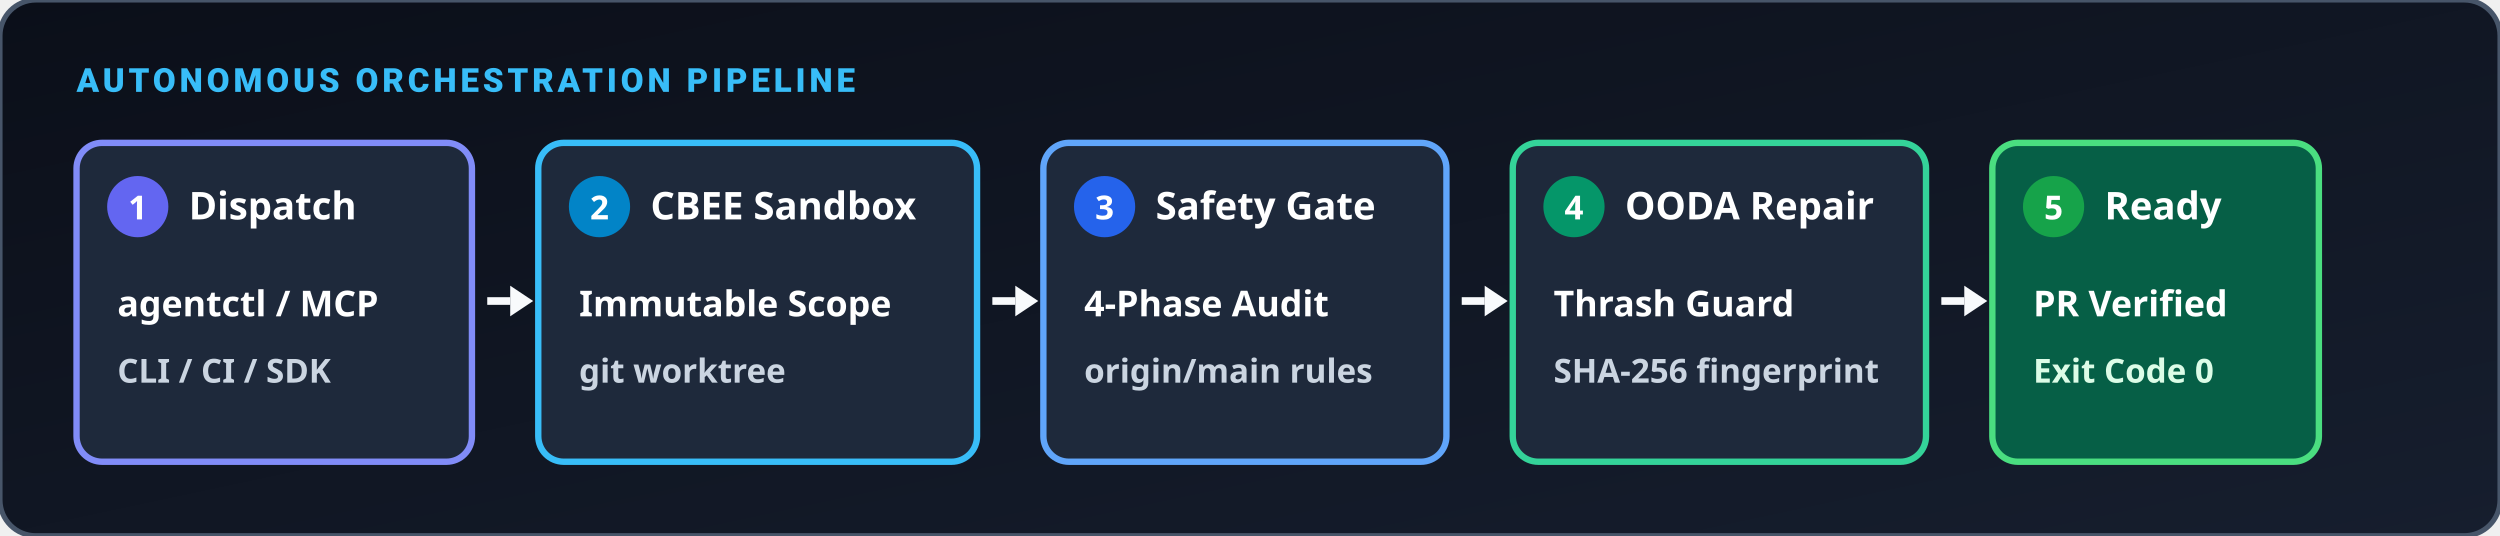
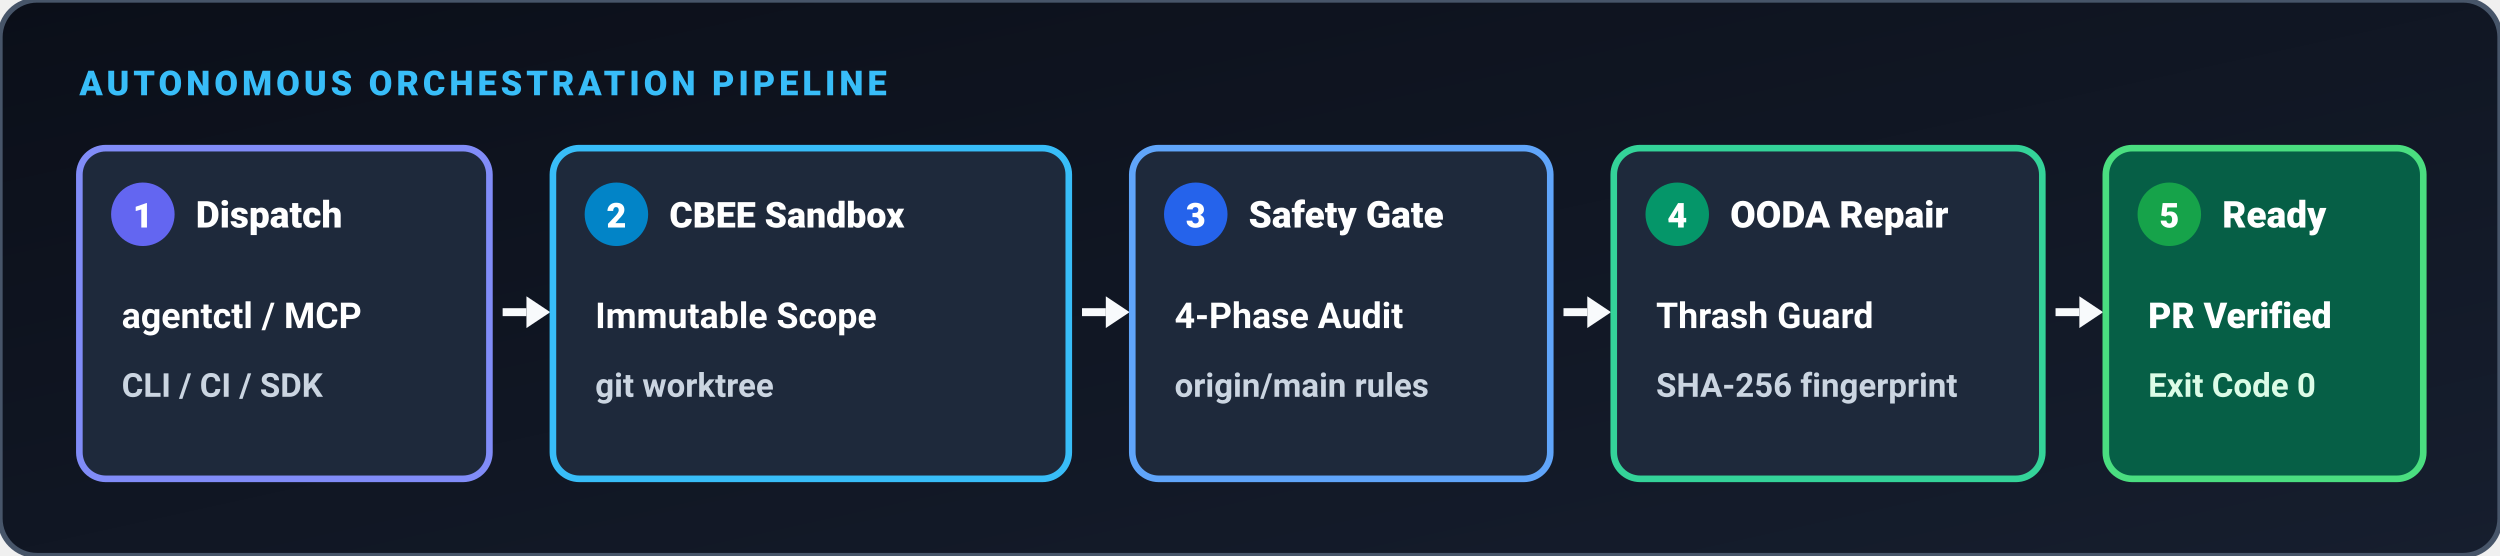
- <svg xmlns="http://www.w3.org/2000/svg" viewBox="0 0 980 210" width="100%" height="100%">
+ <svg xmlns="http://www.w3.org/2000/svg" viewBox="0 0 945 210" width="100%" height="100%">
  <defs>
    <linearGradient id="bg-grad" x1="0%" y1="0%" x2="100%" y2="100%">
      <stop offset="0%" stop-color="#0b0f19" />
      <stop offset="100%" stop-color="#161e2e" />
    </linearGradient>
  </defs>
-   <rect width="980" height="210" rx="14" fill="url(#bg-grad)" stroke="#475569" stroke-width="2" />
+   <rect width="945" height="210" rx="14" fill="url(#bg-grad)" stroke="#475569" stroke-width="2" />
  <text x="30" y="36" fill="#38bdf8" font-family="-apple-system, BlinkMacSystemFont, 'Segoe UI', Roboto, sans-serif" font-size="13" font-weight="900" letter-spacing="1.5">AUTONOMOUS ORCHESTRATION PIPELINE</text>
  <g transform="translate(30, 56)">
    <rect width="155" height="125" rx="10" fill="#1e293b" stroke="#818cf8" stroke-width="2.5" />
    <circle cx="24" cy="25" r="12" fill="#6366f1" />
-     <text x="24" y="30" text-anchor="middle" fill="#ffffff" font-family="sans-serif" font-size="13" font-weight="900">1</text>
-     <text x="44" y="30" fill="#ffffff" font-family="sans-serif" font-size="15" font-weight="800">Dispatch</text>
-     <text x="16" y="68" fill="#ffffff" font-family="sans-serif" font-size="14" font-weight="700">agentctl / MCP</text>
-     <text x="16" y="94" fill="#cbd5e1" font-family="sans-serif" font-size="13" font-weight="600">CLI / CI / SDK</text>
+     <text x="24" y="30" text-anchor="middle" fill="#ffffff" font-family="-apple-system, BlinkMacSystemFont, 'Segoe UI', Roboto, sans-serif" font-size="13" font-weight="900">1</text>
+     <text x="44" y="30" fill="#ffffff" font-family="-apple-system, BlinkMacSystemFont, 'Segoe UI', Roboto, sans-serif" font-size="14" font-weight="800">Dispatch</text>
+     <text x="16" y="68" fill="#ffffff" font-family="-apple-system, BlinkMacSystemFont, 'Segoe UI', Roboto, sans-serif" font-size="13.5" font-weight="700">agentctl / MCP</text>
+     <text x="16" y="94" fill="#cbd5e1" font-family="-apple-system, BlinkMacSystemFont, 'Segoe UI', Roboto, sans-serif" font-size="12.5" font-weight="600">CLI / CI / SDK</text>
  </g>
-   <path d="M 191 118 L 200 118" stroke="#f8fafc" stroke-width="3" />
-   <polygon points="200,112 209,118 200,124" fill="#f8fafc" />
-   <g transform="translate(211, 56)">
-     <rect width="172" height="125" rx="10" fill="#1e293b" stroke="#38bdf8" stroke-width="2.5" />
+   <path d="M 190 118 L 199 118" stroke="#f8fafc" stroke-width="3" />
+   <polygon points="199,112 208,118 199,124" fill="#f8fafc" />
+   <g transform="translate(209, 56)">
+     <rect width="195" height="125" rx="10" fill="#1e293b" stroke="#38bdf8" stroke-width="2.5" />
    <circle cx="24" cy="25" r="12" fill="#0284c7" />
-     <text x="24" y="30" text-anchor="middle" fill="#ffffff" font-family="sans-serif" font-size="13" font-weight="900">2</text>
-     <text x="44" y="30" fill="#ffffff" font-family="sans-serif" font-size="15" font-weight="800">CBEE Sandbox</text>
-     <text x="16" y="68" fill="#ffffff" font-family="sans-serif" font-size="14" font-weight="700">Immutable Scope</text>
-     <text x="16" y="94" fill="#cbd5e1" font-family="sans-serif" font-size="13" font-weight="600">git worktree</text>
+     <text x="24" y="30" text-anchor="middle" fill="#ffffff" font-family="-apple-system, BlinkMacSystemFont, 'Segoe UI', Roboto, sans-serif" font-size="13" font-weight="900">2</text>
+     <text x="44" y="30" fill="#ffffff" font-family="-apple-system, BlinkMacSystemFont, 'Segoe UI', Roboto, sans-serif" font-size="13.5" font-weight="800">CBEE Sandbox</text>
+     <text x="16" y="68" fill="#ffffff" font-family="-apple-system, BlinkMacSystemFont, 'Segoe UI', Roboto, sans-serif" font-size="13.5" font-weight="700">Immutable Scope</text>
+     <text x="16" y="94" fill="#cbd5e1" font-family="-apple-system, BlinkMacSystemFont, 'Segoe UI', Roboto, sans-serif" font-size="12.5" font-weight="600">git worktree</text>
  </g>
-   <path d="M 389 118 L 398 118" stroke="#f8fafc" stroke-width="3" />
-   <polygon points="398,112 407,118 398,124" fill="#f8fafc" />
-   <g transform="translate(409, 56)">
+   <path d="M 409 118 L 418 118" stroke="#f8fafc" stroke-width="3" />
+   <polygon points="418,112 427,118 418,124" fill="#f8fafc" />
+   <g transform="translate(428, 56)">
    <rect width="158" height="125" rx="10" fill="#1e293b" stroke="#60a5fa" stroke-width="2.5" />
    <circle cx="24" cy="25" r="12" fill="#2563eb" />
-     <text x="24" y="30" text-anchor="middle" fill="#ffffff" font-family="sans-serif" font-size="13" font-weight="900">3</text>
-     <text x="44" y="30" fill="#ffffff" font-family="sans-serif" font-size="15" font-weight="800">Safety Gate</text>
-     <text x="16" y="68" fill="#ffffff" font-family="sans-serif" font-size="14" font-weight="700">4-Phase Audit</text>
-     <text x="16" y="94" fill="#cbd5e1" font-family="sans-serif" font-size="13" font-weight="600">origin/main rules</text>
+     <text x="24" y="30" text-anchor="middle" fill="#ffffff" font-family="-apple-system, BlinkMacSystemFont, 'Segoe UI', Roboto, sans-serif" font-size="13" font-weight="900">3</text>
+     <text x="44" y="30" fill="#ffffff" font-family="-apple-system, BlinkMacSystemFont, 'Segoe UI', Roboto, sans-serif" font-size="14" font-weight="800">Safety Gate</text>
+     <text x="16" y="68" fill="#ffffff" font-family="-apple-system, BlinkMacSystemFont, 'Segoe UI', Roboto, sans-serif" font-size="13.5" font-weight="700">4-Phase Audit</text>
+     <text x="16" y="94" fill="#cbd5e1" font-family="-apple-system, BlinkMacSystemFont, 'Segoe UI', Roboto, sans-serif" font-size="12.5" font-weight="600">origin/main rules</text>
  </g>
-   <path d="M 573 118 L 582 118" stroke="#f8fafc" stroke-width="3" />
-   <polygon points="582,112 591,118 582,124" fill="#f8fafc" />
-   <g transform="translate(593, 56)">
+   <path d="M 591 118 L 600 118" stroke="#f8fafc" stroke-width="3" />
+   <polygon points="600,112 609,118 600,124" fill="#f8fafc" />
+   <g transform="translate(610, 56)">
    <rect width="162" height="125" rx="10" fill="#1e293b" stroke="#34d399" stroke-width="2.5" />
    <circle cx="24" cy="25" r="12" fill="#059669" />
-     <text x="24" y="30" text-anchor="middle" fill="#ffffff" font-family="sans-serif" font-size="13" font-weight="900">4</text>
-     <text x="44" y="30" fill="#ffffff" font-family="sans-serif" font-size="15" font-weight="800">OODA Repair</text>
-     <text x="16" y="68" fill="#ffffff" font-family="sans-serif" font-size="14" font-weight="700">Thrash Guard</text>
-     <text x="16" y="94" fill="#cbd5e1" font-family="sans-serif" font-size="13" font-weight="600">SHA-256 fingerprint</text>
+     <text x="24" y="30" text-anchor="middle" fill="#ffffff" font-family="-apple-system, BlinkMacSystemFont, 'Segoe UI', Roboto, sans-serif" font-size="13" font-weight="900">4</text>
+     <text x="44" y="30" fill="#ffffff" font-family="-apple-system, BlinkMacSystemFont, 'Segoe UI', Roboto, sans-serif" font-size="14" font-weight="800">OODA Repair</text>
+     <text x="16" y="68" fill="#ffffff" font-family="-apple-system, BlinkMacSystemFont, 'Segoe UI', Roboto, sans-serif" font-size="13.5" font-weight="700">Thrash Guard</text>
+     <text x="16" y="94" fill="#cbd5e1" font-family="-apple-system, BlinkMacSystemFont, 'Segoe UI', Roboto, sans-serif" font-size="12.5" font-weight="600">SHA-256 fingerprint</text>
  </g>
-   <path d="M 761 118 L 770 118" stroke="#f8fafc" stroke-width="3" />
-   <polygon points="770,112 779,118 770,124" fill="#f8fafc" />
-   <g transform="translate(781, 56)">
-     <rect width="128" height="125" rx="10" fill="#065f46" stroke="#4ade80" stroke-width="2.5" />
+   <path d="M 777 118 L 786 118" stroke="#f8fafc" stroke-width="3" />
+   <polygon points="786,112 795,118 786,124" fill="#f8fafc" />
+   <g transform="translate(796, 56)">
+     <rect width="120" height="125" rx="10" fill="#065f46" stroke="#4ade80" stroke-width="2.5" />
    <circle cx="24" cy="25" r="12" fill="#16a34a" />
-     <text x="24" y="30" text-anchor="middle" fill="#ffffff" font-family="sans-serif" font-size="13" font-weight="900">5</text>
-     <text x="44" y="30" fill="#ffffff" font-family="sans-serif" font-size="15" font-weight="800">Ready</text>
-     <text x="16" y="68" fill="#ffffff" font-family="sans-serif" font-size="14" font-weight="800">PR Verified</text>
-     <text x="16" y="94" fill="#dcfce7" font-family="sans-serif" font-size="13" font-weight="700">Exit Code 0</text>
+     <text x="24" y="30" text-anchor="middle" fill="#ffffff" font-family="-apple-system, BlinkMacSystemFont, 'Segoe UI', Roboto, sans-serif" font-size="13" font-weight="900">5</text>
+     <text x="44" y="30" fill="#ffffff" font-family="-apple-system, BlinkMacSystemFont, 'Segoe UI', Roboto, sans-serif" font-size="14" font-weight="800">Ready</text>
+     <text x="16" y="68" fill="#ffffff" font-family="-apple-system, BlinkMacSystemFont, 'Segoe UI', Roboto, sans-serif" font-size="13.5" font-weight="800">PR Verified</text>
+     <text x="16" y="94" fill="#dcfce7" font-family="-apple-system, BlinkMacSystemFont, 'Segoe UI', Roboto, sans-serif" font-size="12.5" font-weight="700">Exit Code 0</text>
  </g>
</svg>
